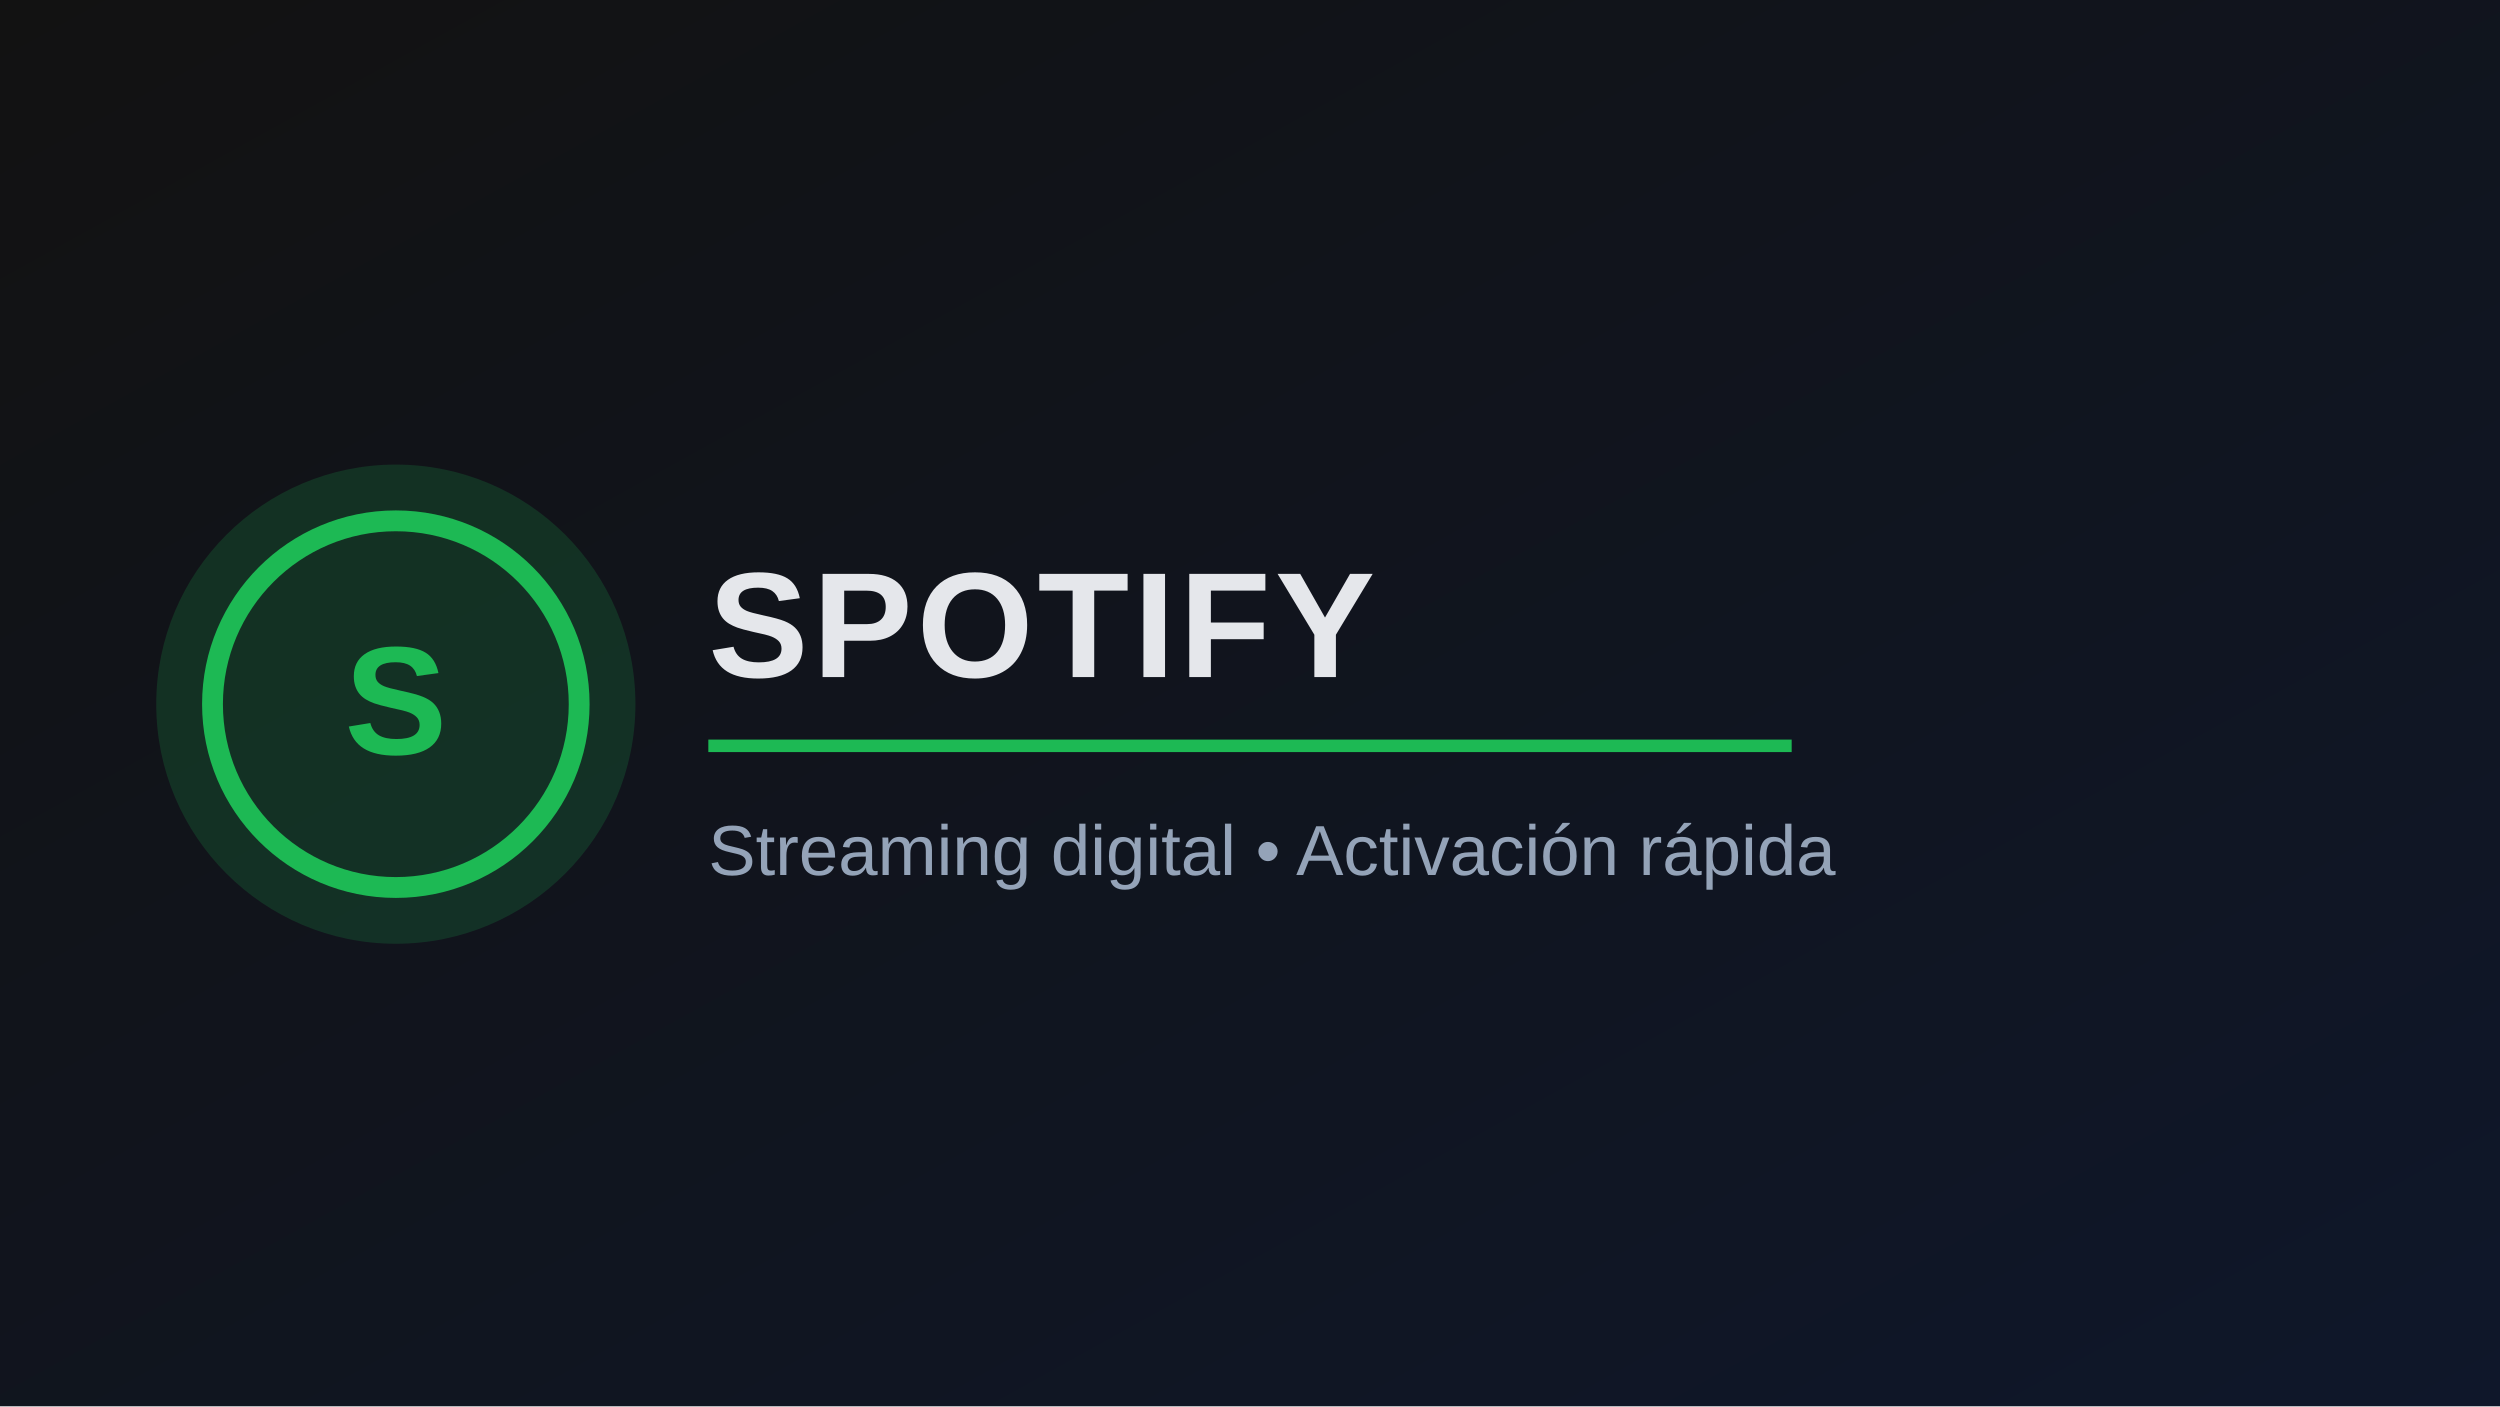
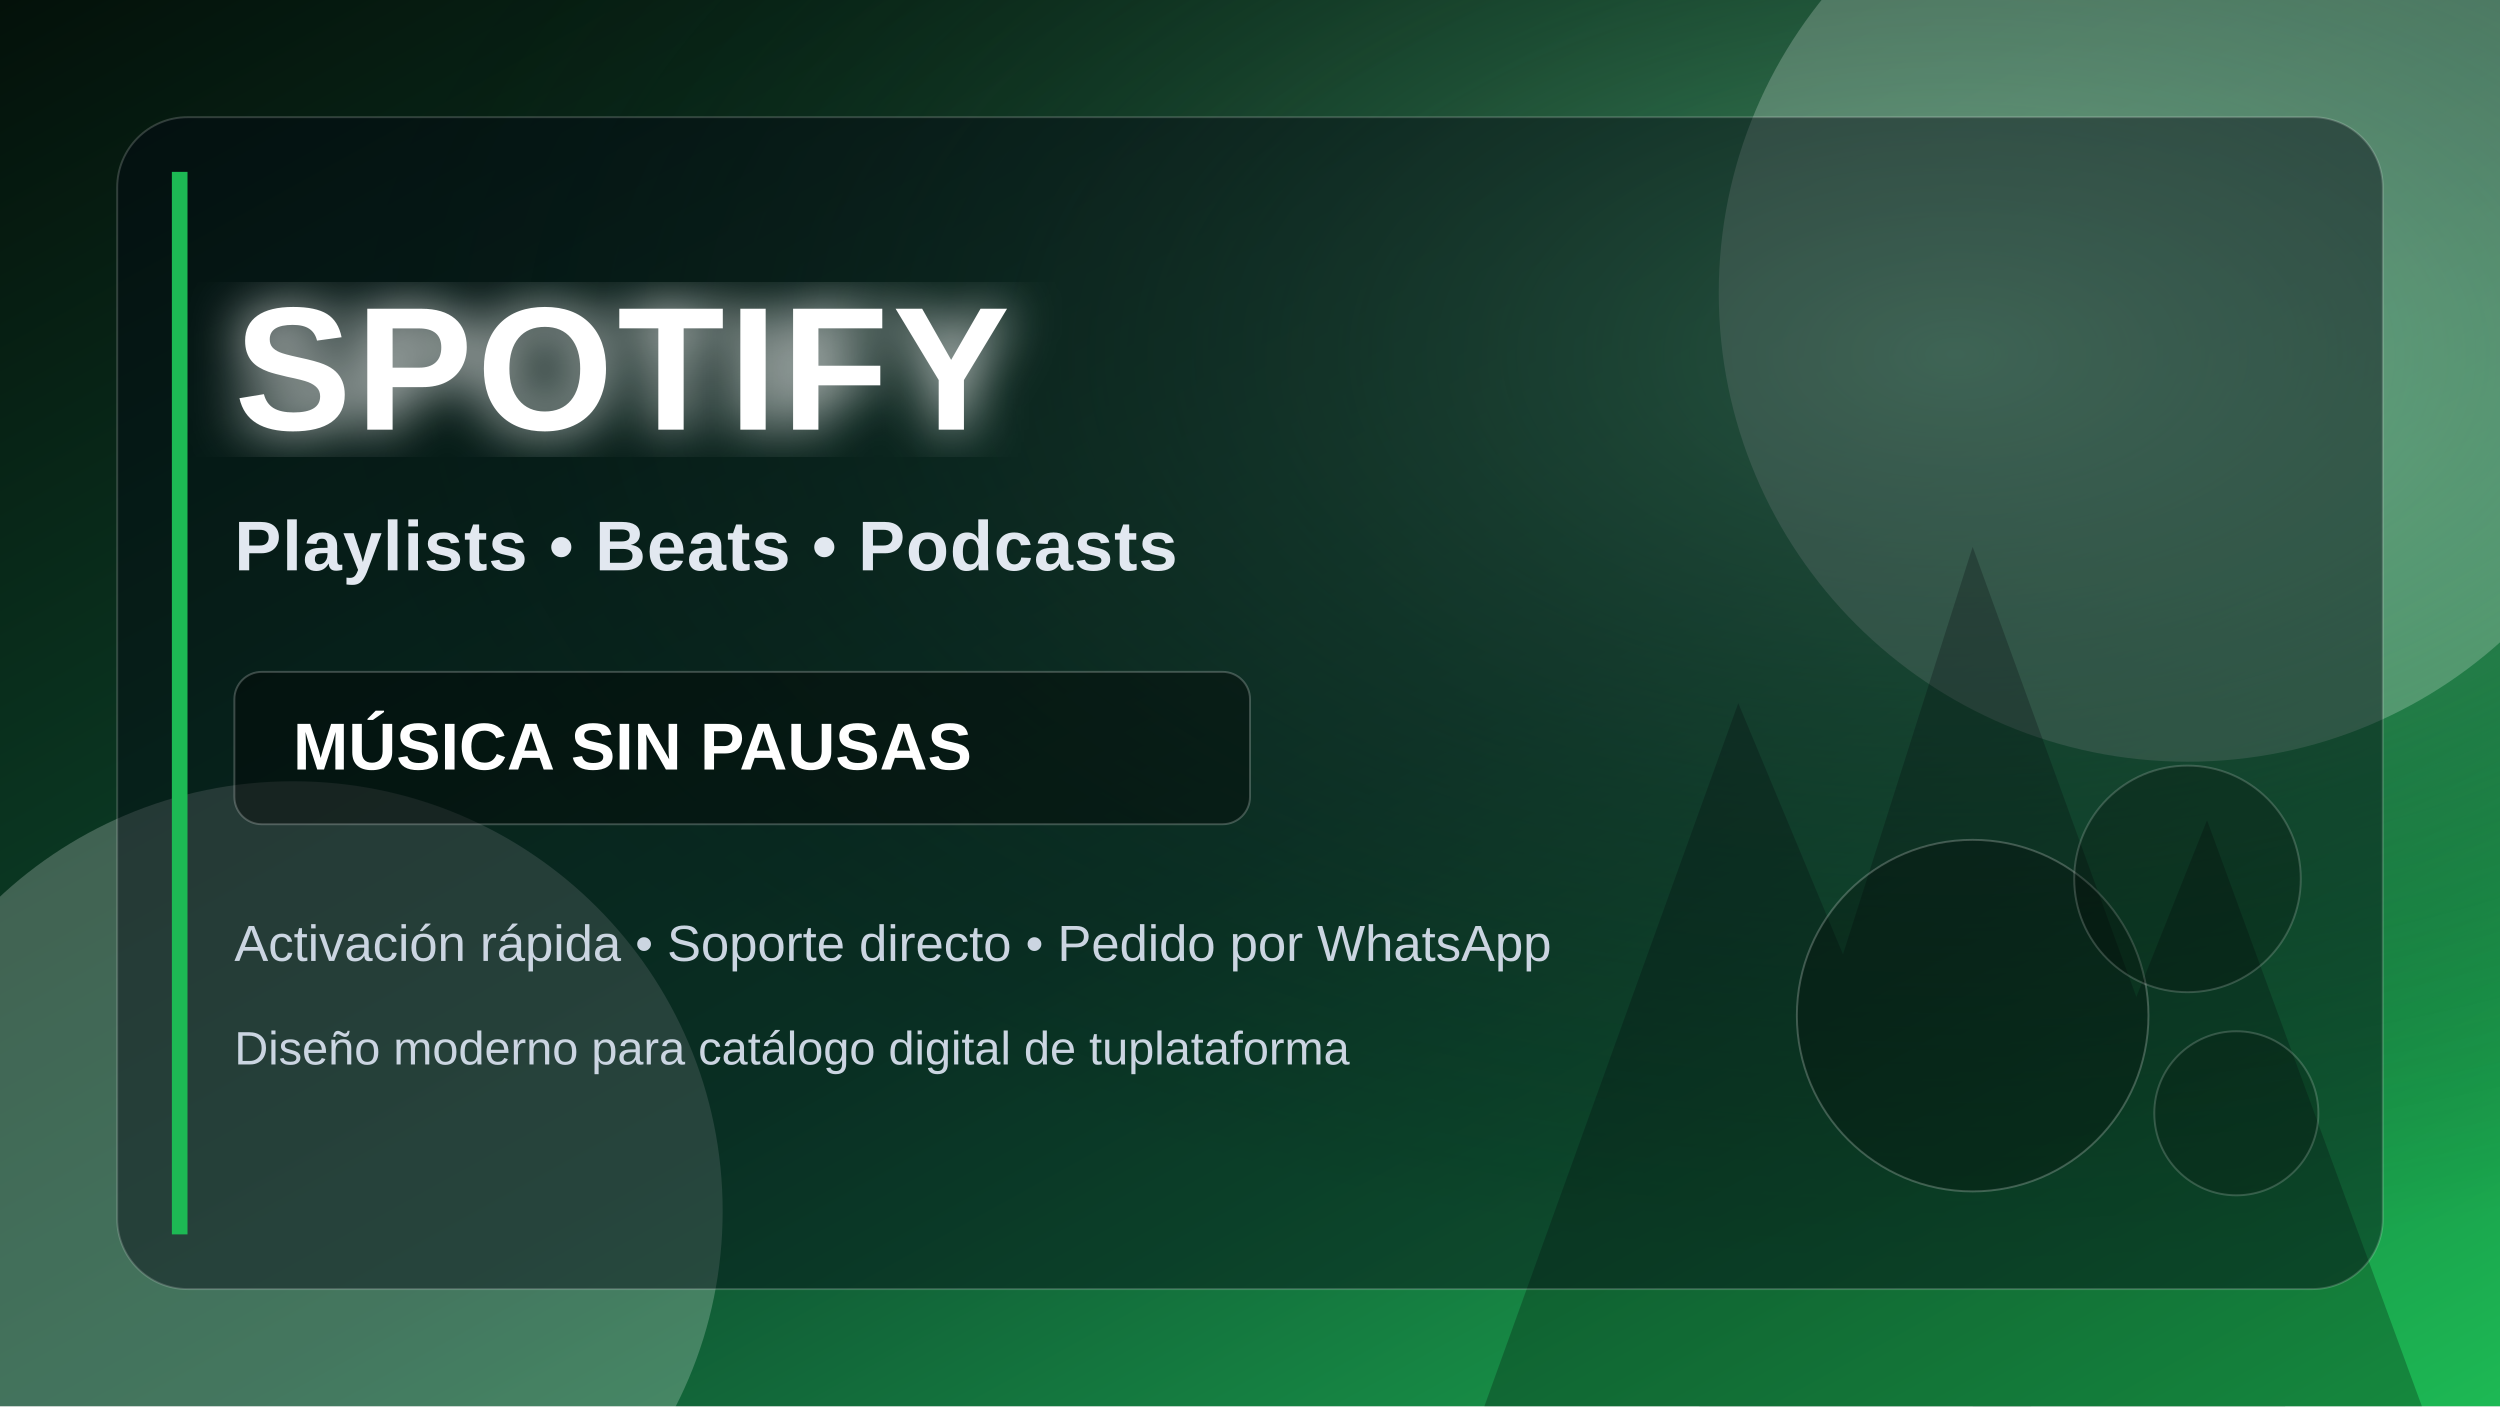
- <svg xmlns="http://www.w3.org/2000/svg" width="1200" height="675" viewBox="0 0 1200 675">
+ <svg xmlns="http://www.w3.org/2000/svg" width="1280" height="720" viewBox="0 0 1280 720" role="img" aria-label="SPOTIFY">
  <defs>
-     <linearGradient id="g" x1="0" y1="0" x2="1" y2="1">
-       <stop offset="0%" stop-color="#121212" />
-       <stop offset="100%" stop-color="#0F172A" />
+     <linearGradient id="bg" x1="0" y1="0" x2="1" y2="1">
+       <stop offset="0%" stop-color="#04110a" />
+       <stop offset="55%" stop-color="#0f5132" />
+       <stop offset="100%" stop-color="#1DB954" />
    </linearGradient>
+     <radialGradient id="glow" cx="78%" cy="25%" r="65%">
+       <stop offset="0%" stop-color="#86efac" stop-opacity="0.48" />
+       <stop offset="100%" stop-color="#000" stop-opacity="0" />
+     </radialGradient>
+     <filter id="softGlow" x="-20%" y="-20%" width="140%" height="140%">
+       <feGaussianBlur stdDeviation="14" result="blur" />
+       <feMerge>
+         <feMergeNode in="blur" />
+         <feMergeNode in="SourceGraphic" />
+       </feMerge>
+     </filter>
  </defs>
-   <rect width="1200" height="675" fill="url(#g)" />
-   <circle cx="190" cy="338" r="115" fill="#1DB954" opacity="0.18" />
-   <circle cx="190" cy="338" r="88" fill="none" stroke="#1DB954" stroke-width="10" />
-   <text x="190" y="362" text-anchor="middle" fill="#1DB954" font-family="Arial Black, Arial" font-size="74" font-weight="900">S</text>
-   <text x="340" y="325" fill="#E5E7EB" font-family="Arial Black, Arial" font-size="72" font-weight="900" letter-spacing="2">SPOTIFY</text>
-   <rect x="340" y="355" width="520" height="6" fill="#1DB954" />
-   <text x="340" y="420" fill="#94A3B8" font-family="Arial, sans-serif" font-size="34">Streaming digital • Activación rápida</text>
+   <rect width="1280" height="720" fill="url(#bg)" />
+   <rect width="1280" height="720" fill="url(#glow)" />
+   <g opacity="0.22">
+     <circle cx="1120" cy="150" r="240" fill="#ffffff" />
+     <circle cx="150" cy="620" r="220" fill="#ffffff" />
+   </g>
+   <g opacity="0.25">
+     <polygon points="760,720 890,360 1040,720" fill="#000" />
+     <polygon points="870,720 1010,280 1170,720" fill="#000" />
+     <polygon points="1010,720 1130,420 1240,720" fill="#000" />
+   </g>
+   <rect x="60" y="60" width="1160" height="600" rx="36" fill="rgba(3,7,18,0.45)" stroke="rgba(255,255,255,0.18)" />
+   <rect x="88" y="88" width="8" height="544" fill="#1DB954" />
+   <text x="120" y="220" fill="#fff" style="font-family:Arial,Helvetica,sans-serif;font-weight:900;font-size:90px;letter-spacing:2px;" filter="url(#softGlow)">SPOTIFY</text>
+   <text x="120" y="292" fill="#e2e8f0" style="font-family:Arial,Helvetica,sans-serif;font-weight:700;font-size:36px;letter-spacing:.5px;">Playlists • Beats • Podcasts</text>
+   <rect x="120" y="344" width="520" height="78" rx="14" fill="rgba(0,0,0,0.38)" stroke="rgba(255,255,255,0.22)" />
+   <text x="150" y="394" fill="#fff" style="font-family:Arial,Helvetica,sans-serif;font-weight:800;font-size:34px;">MÚSICA SIN PAUSAS</text>
+   <text x="120" y="492" fill="#cbd5e1" style="font-family:Arial,Helvetica,sans-serif;font-size:26px;">Activación rápida • Soporte directo • Pedido por WhatsApp</text>
+   <text x="120" y="545" fill="#cbd5e1" style="font-family:Arial,Helvetica,sans-serif;font-size:24px;">Diseño moderno para catálogo digital de tuplataforma</text>
+   <g opacity="0.9">
+     <circle cx="1010" cy="520" r="90" fill="rgba(0,0,0,0.3)" stroke="rgba(255,255,255,0.25)" />
+     <circle cx="1120" cy="450" r="58" fill="rgba(0,0,0,0.28)" stroke="rgba(255,255,255,0.2)" />
+     <circle cx="1145" cy="570" r="42" fill="rgba(0,0,0,0.22)" stroke="rgba(255,255,255,0.2)" />
+   </g>
</svg>
